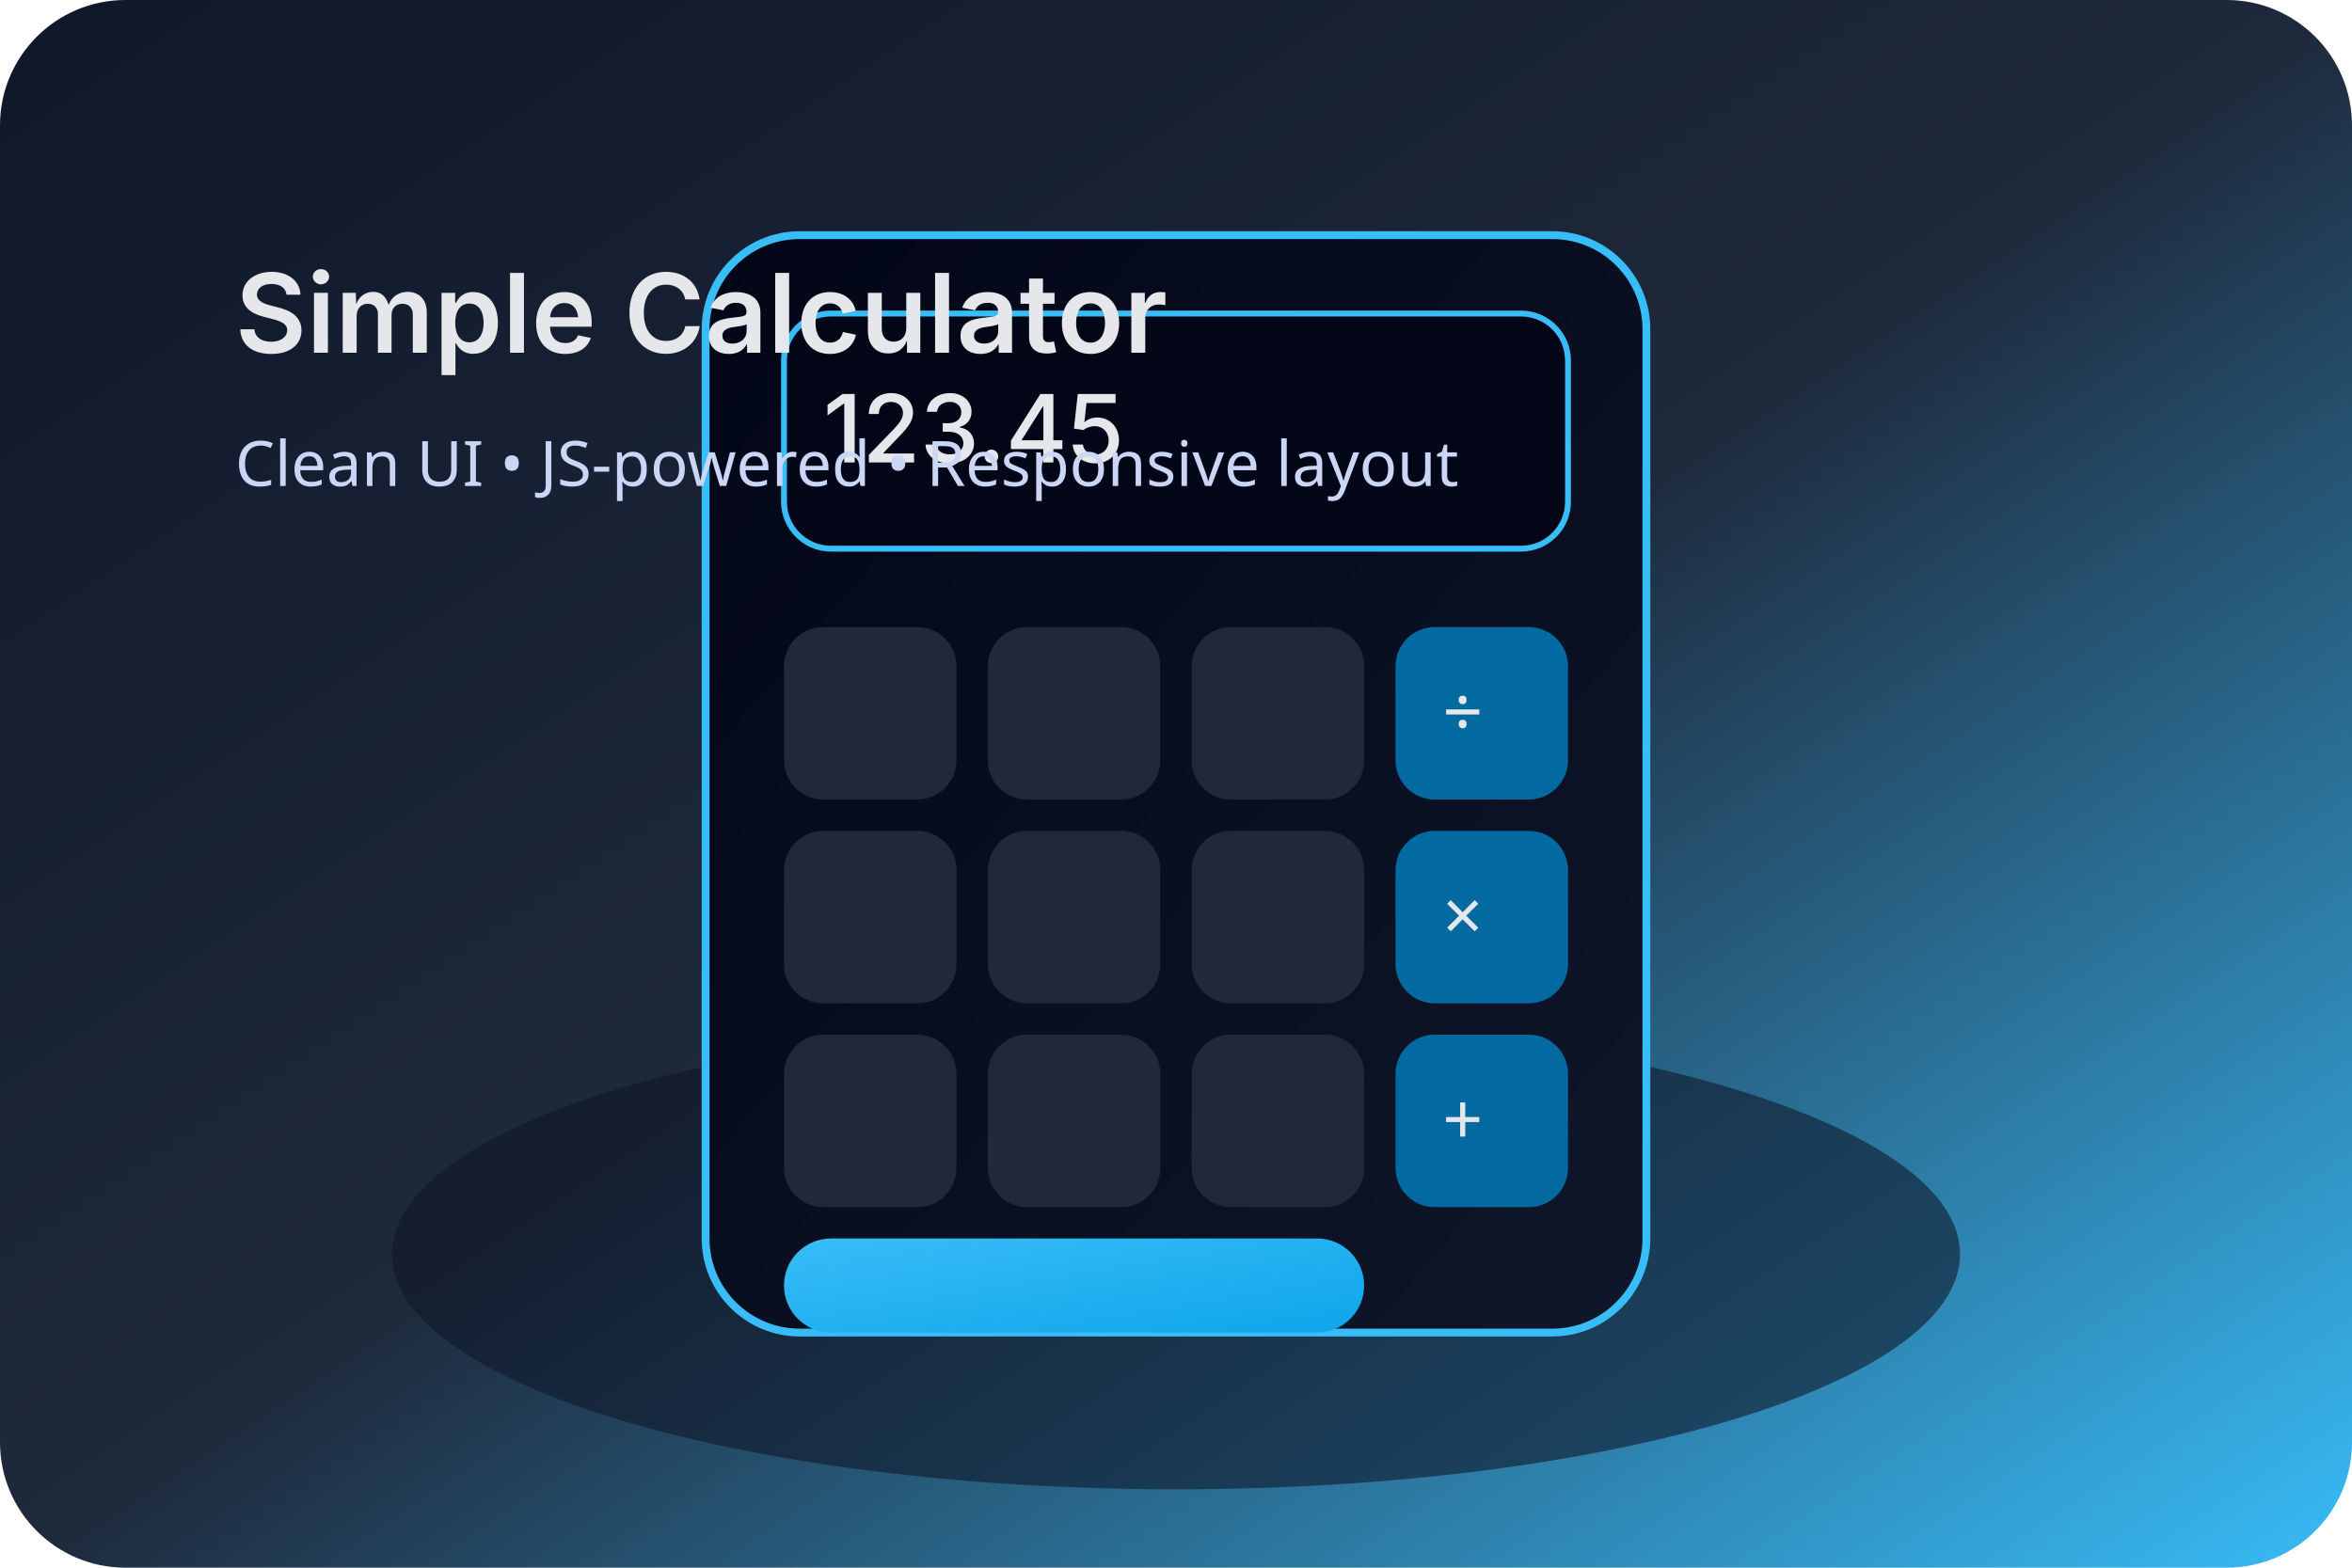
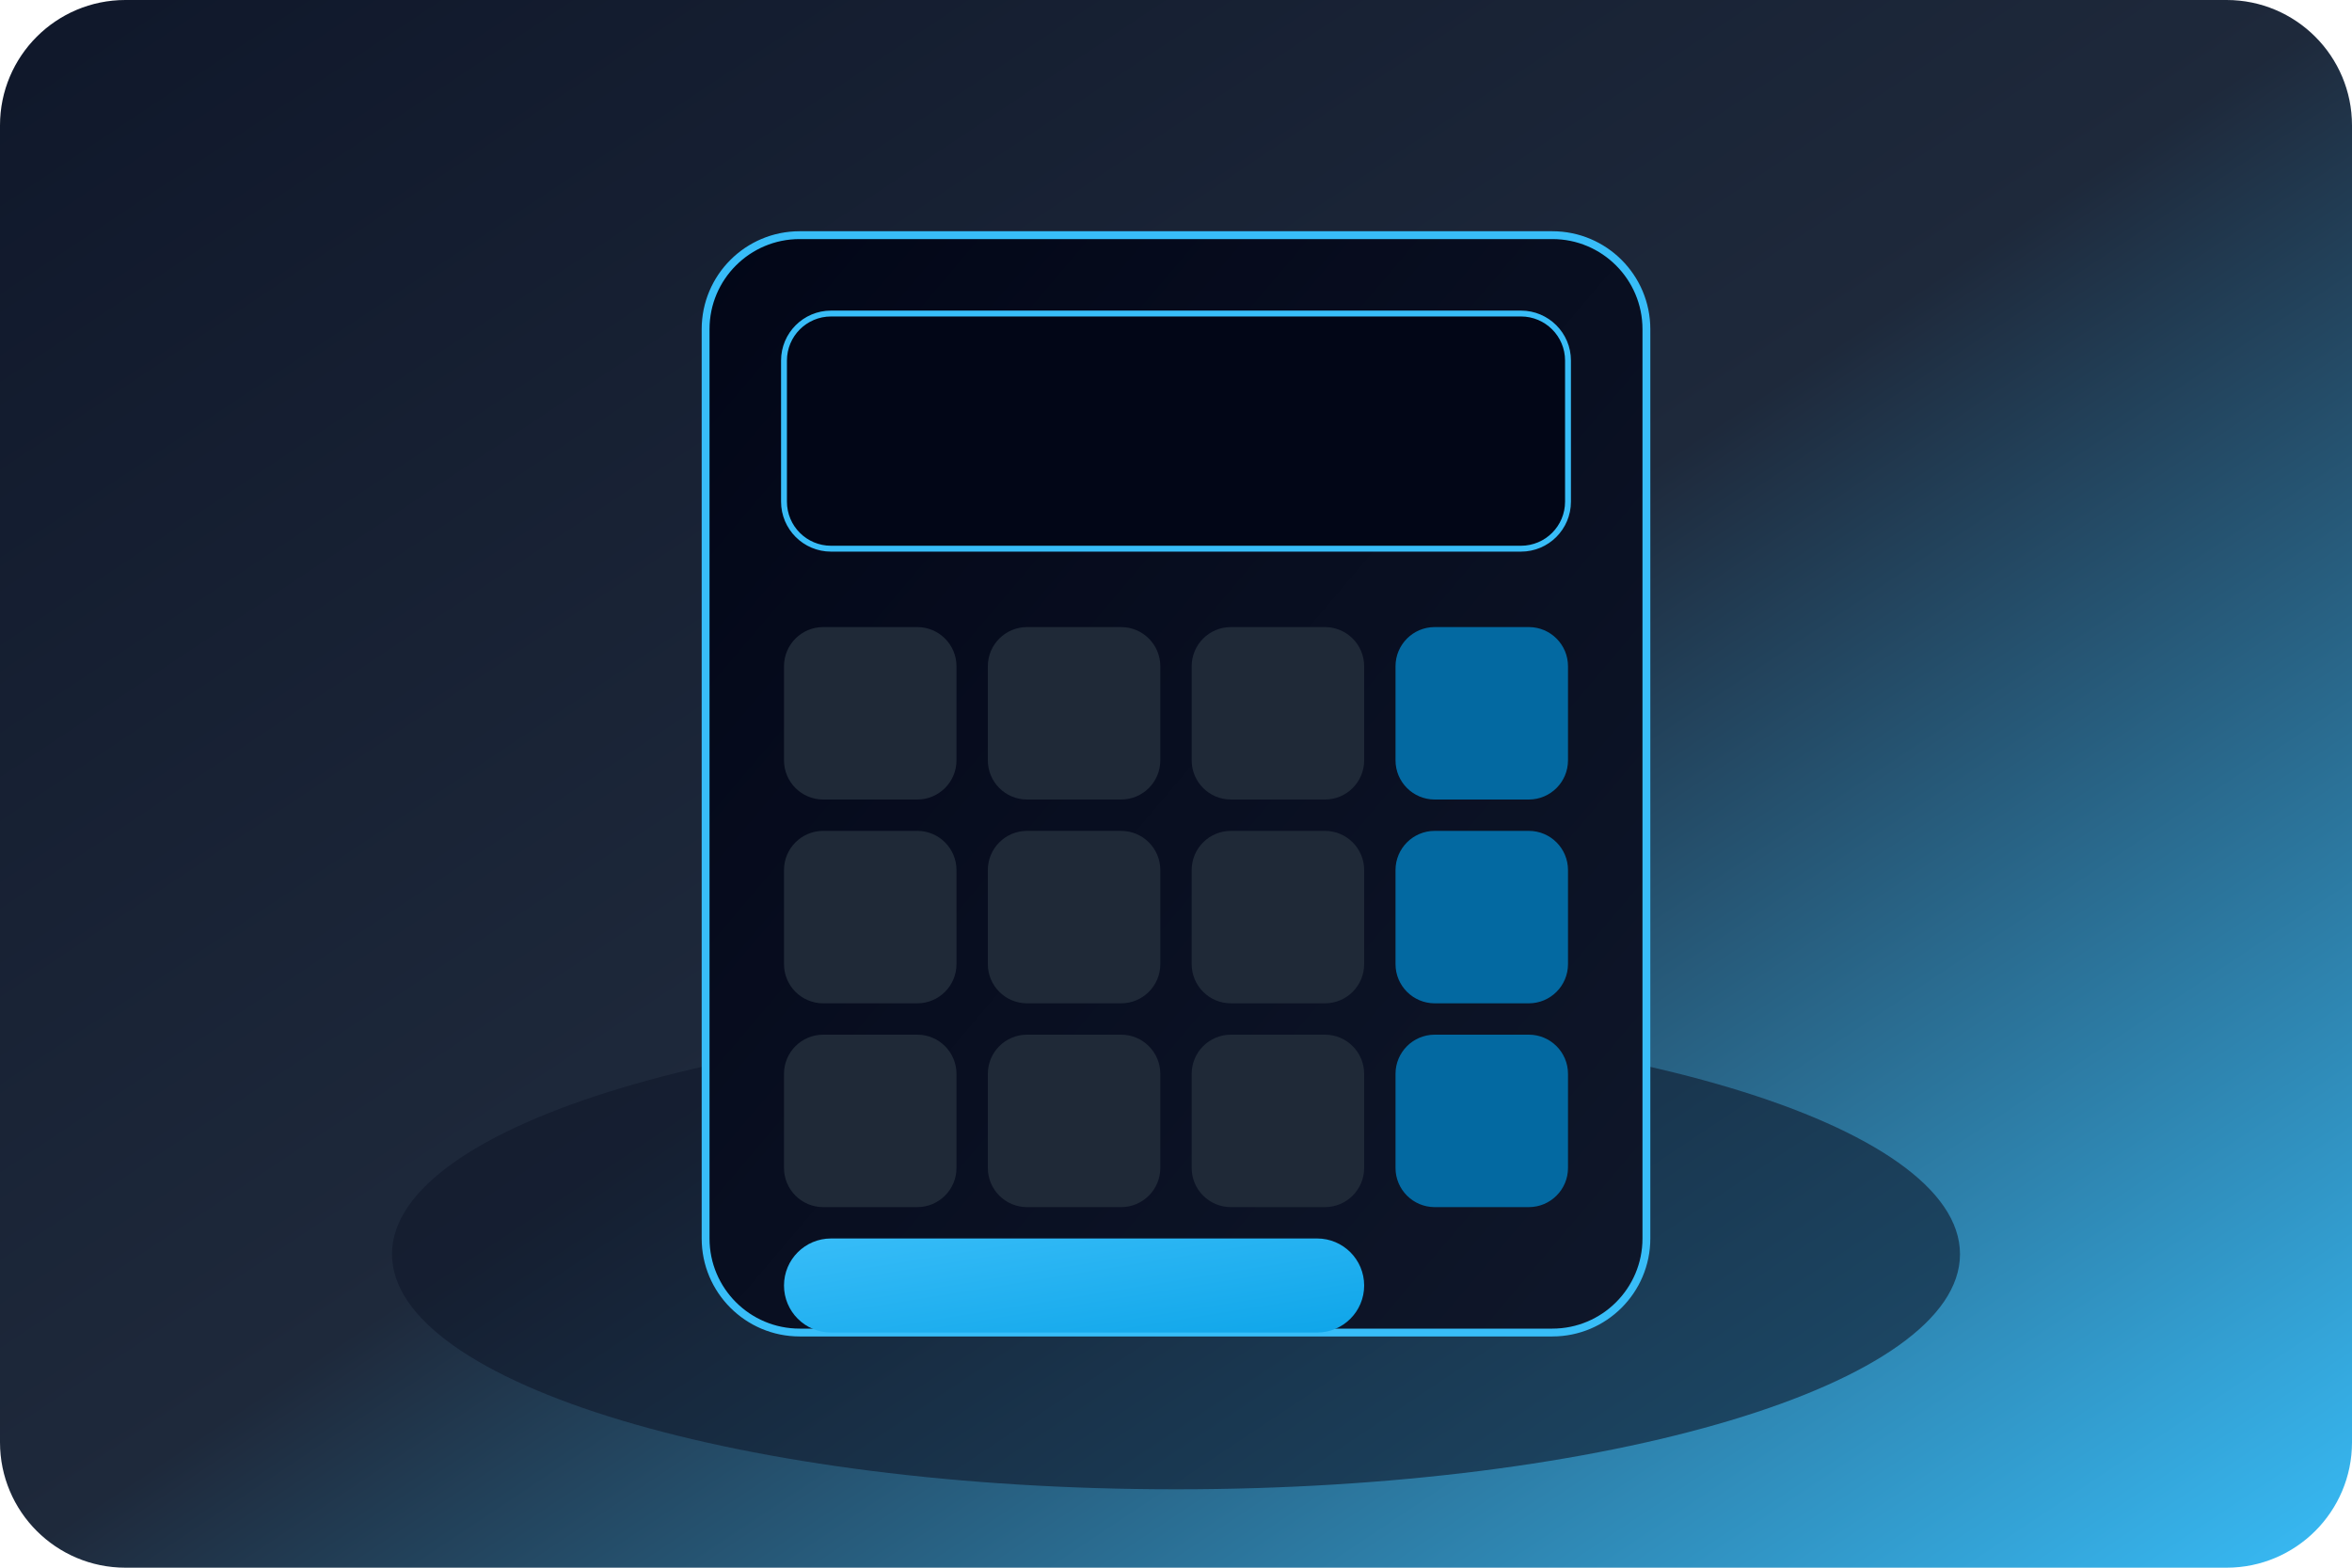
<svg xmlns="http://www.w3.org/2000/svg" width="600" height="400" viewBox="0 0 600 400" fill="none">
  <defs>
    <linearGradient id="bgGrad" x1="0" y1="0" x2="1" y2="1">
      <stop offset="0%" stop-color="#0f172a" />
      <stop offset="50%" stop-color="#1e293b" />
      <stop offset="100%" stop-color="#38bdf8" />
    </linearGradient>
    <linearGradient id="calcGrad" x1="0" y1="0" x2="1" y2="1">
      <stop offset="0%" stop-color="#020617" />
      <stop offset="100%" stop-color="#0f172a" />
    </linearGradient>
    <linearGradient id="btnGrad" x1="0" y1="0" x2="1" y2="1">
      <stop offset="0%" stop-color="#38bdf8" />
      <stop offset="100%" stop-color="#0ea5e9" />
    </linearGradient>
  </defs>
  <rect width="600" height="400" rx="32" fill="url(#bgGrad)" />
  <ellipse cx="300" cy="320" rx="200" ry="60" fill="#0f172a" opacity="0.6" />
  <rect x="180" y="60" width="240" height="280" rx="24" fill="url(#calcGrad)" stroke="#38bdf8" stroke-width="2" />
  <rect x="200" y="80" width="200" height="60" rx="12" fill="#020617" stroke="#38bdf8" stroke-width="1.5" />
-   <text x="210" y="118" fill="#e5e7eb" font-family="'Poppins', system-ui, -apple-system, BlinkMacSystemFont, 'Segoe UI', sans-serif" font-size="24" font-weight="500">
-     123.45
-   </text>
  <rect x="200" y="160" width="44" height="44" rx="10" fill="#1f2937" />
  <rect x="252" y="160" width="44" height="44" rx="10" fill="#1f2937" />
  <rect x="304" y="160" width="44" height="44" rx="10" fill="#1f2937" />
  <rect x="356" y="160" width="44" height="44" rx="10" fill="#0369a1" />
  <rect x="200" y="212" width="44" height="44" rx="10" fill="#1f2937" />
  <rect x="252" y="212" width="44" height="44" rx="10" fill="#1f2937" />
  <rect x="304" y="212" width="44" height="44" rx="10" fill="#1f2937" />
  <rect x="356" y="212" width="44" height="44" rx="10" fill="#0369a1" />
  <rect x="200" y="264" width="44" height="44" rx="10" fill="#1f2937" />
  <rect x="252" y="264" width="44" height="44" rx="10" fill="#1f2937" />
  <rect x="304" y="264" width="44" height="44" rx="10" fill="#1f2937" />
  <rect x="356" y="264" width="44" height="44" rx="10" fill="#0369a1" />
  <rect x="200" y="316" width="148" height="24" rx="12" fill="url(#btnGrad)" />
-   <text x="368" y="188" fill="#e5e7eb" font-family="'Poppins', system-ui" font-size="18">÷</text>
-   <text x="368" y="240" fill="#e5e7eb" font-family="'Poppins', system-ui" font-size="18">×</text>
-   <text x="368" y="292" fill="#e5e7eb" font-family="'Poppins', system-ui" font-size="18">+</text>
-   <text x="60" y="90" fill="#e5e7eb" font-family="'Poppins', system-ui, -apple-system, BlinkMacSystemFont, 'Segoe UI', sans-serif" font-size="28" font-weight="600">
-     Simple Calculator
-   </text>
-   <text x="60" y="124" fill="#cbd5f5" font-family="'Poppins', system-ui" font-size="16">
-     Clean UI • JS-powered • Responsive layout
-   </text>
</svg>
